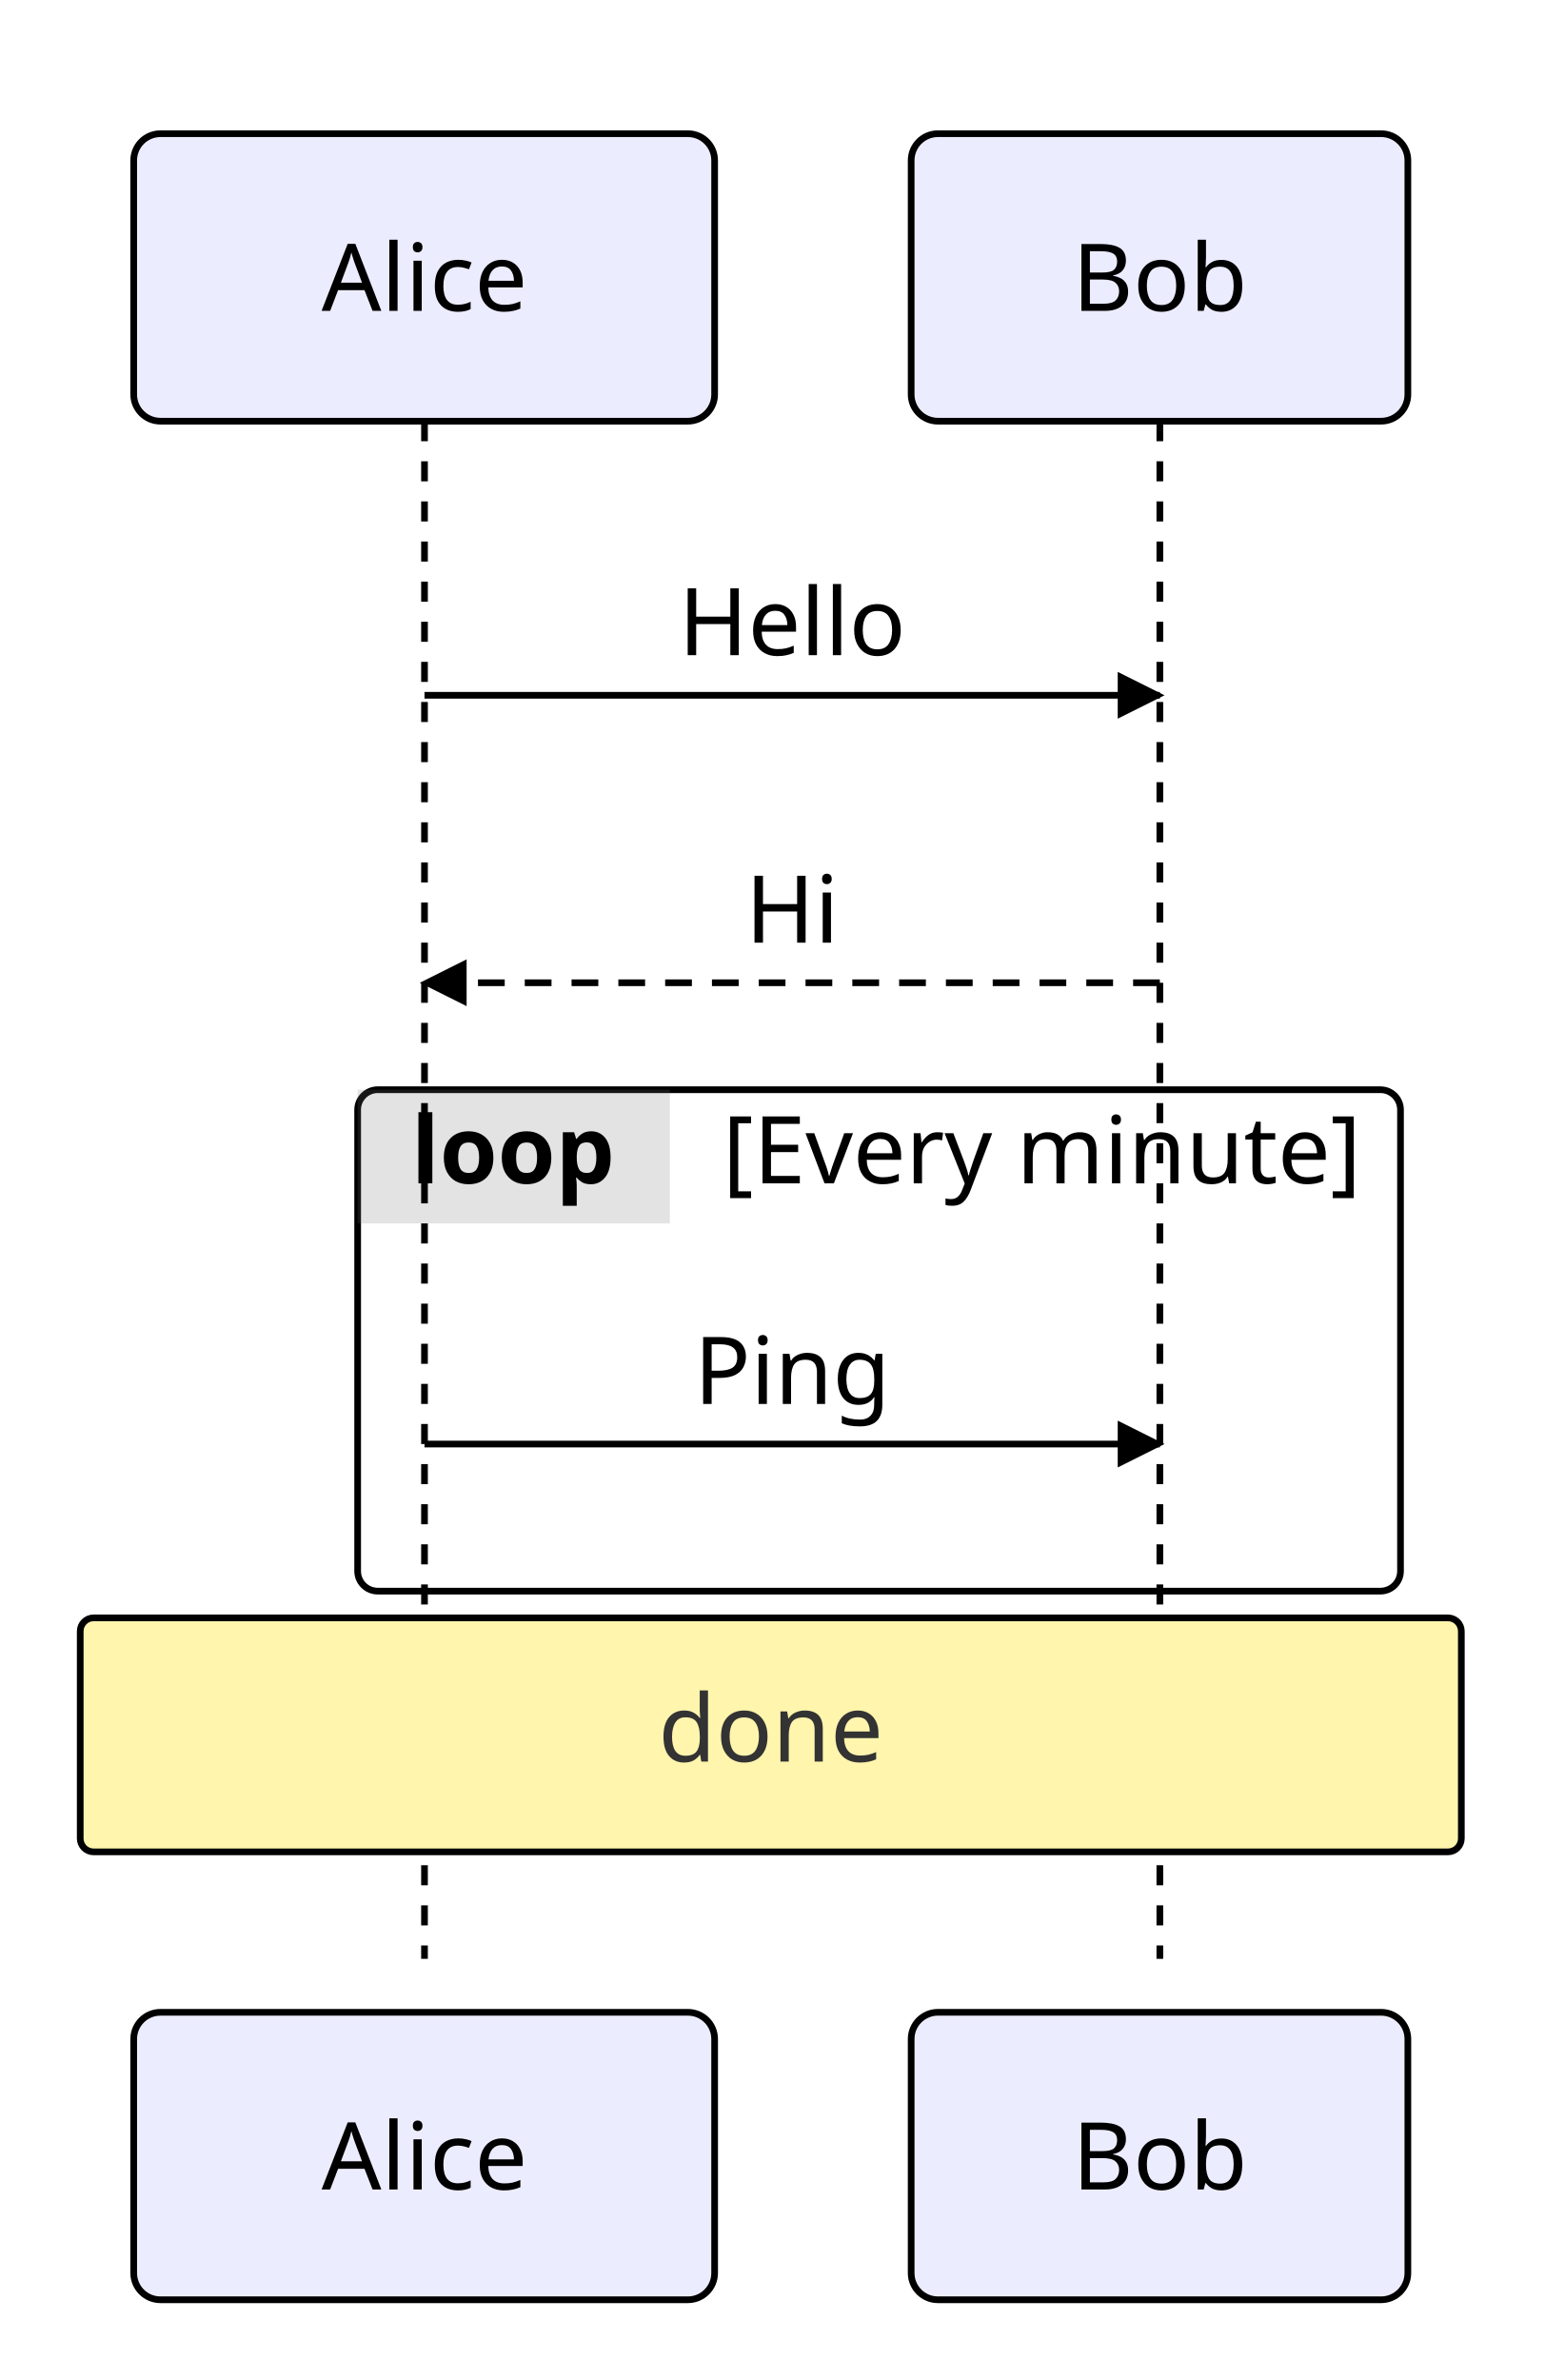
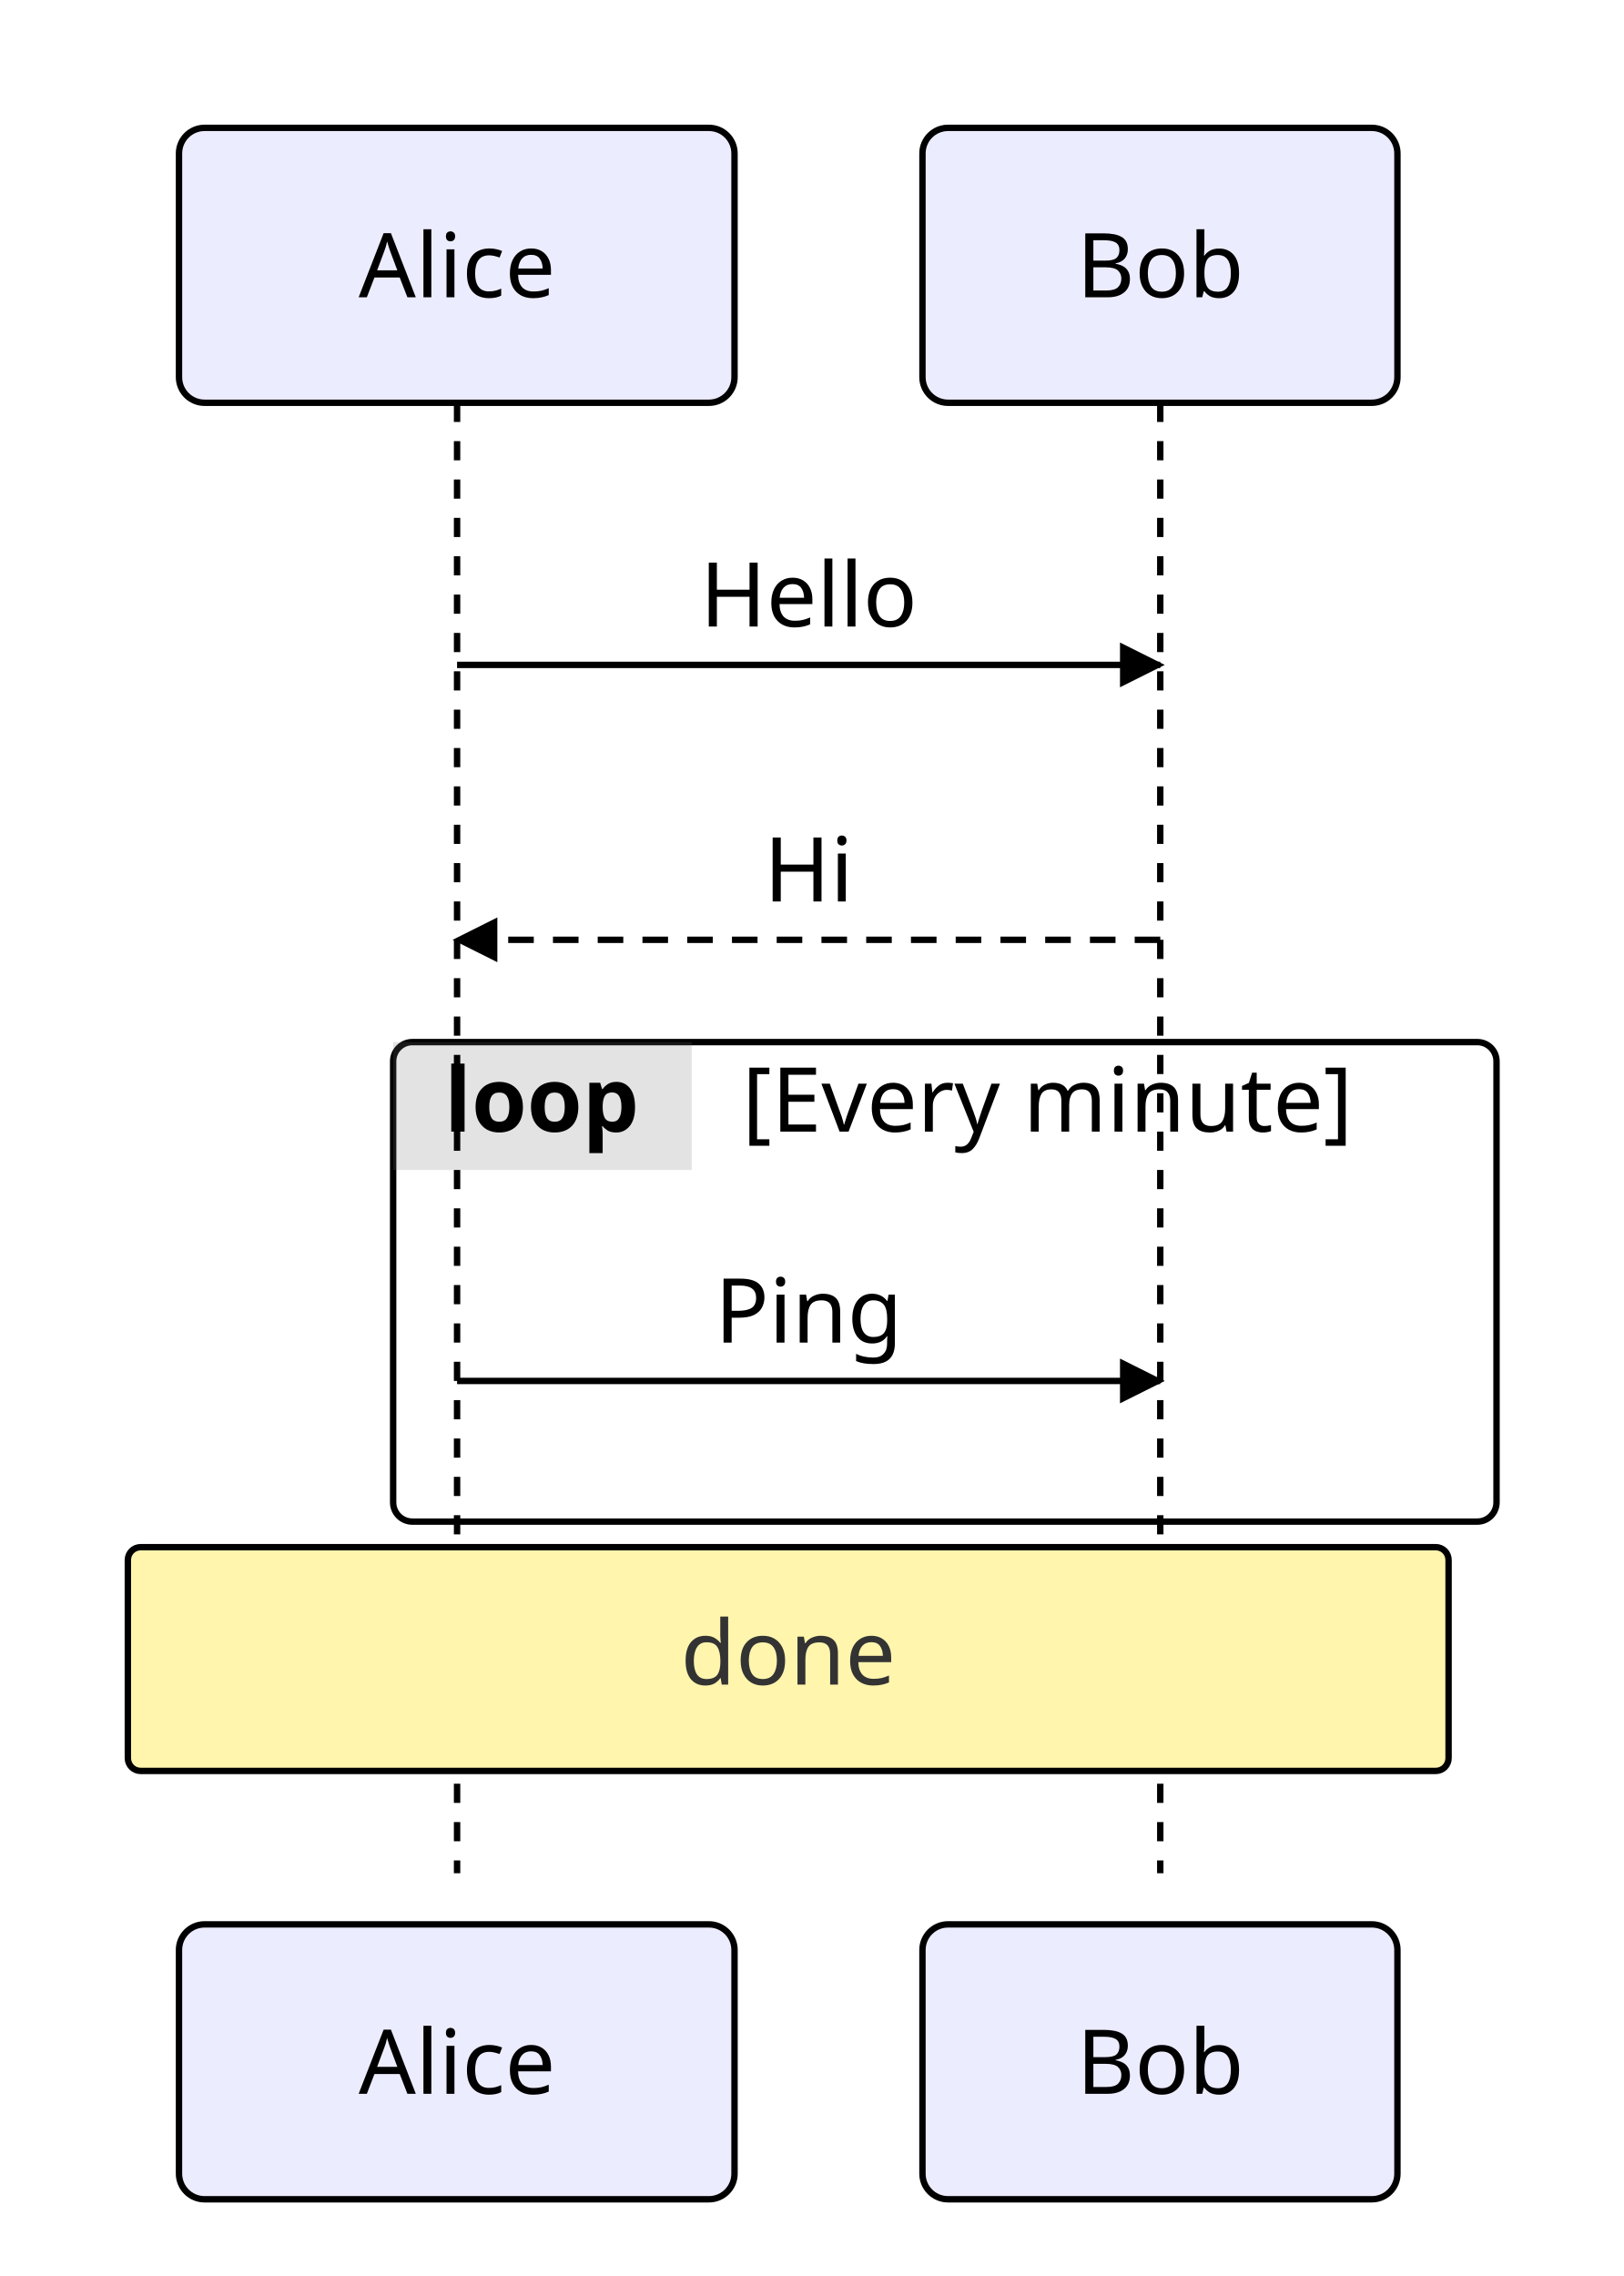
- <svg xmlns="http://www.w3.org/2000/svg" viewBox="0 0 231 356" width="231" height="356" style="font-family:sans-serif;font-size:14px">
+ <svg xmlns="http://www.w3.org/2000/svg" viewBox="0 0 254 356" width="254" height="356" style="font-family:sans-serif;font-size:14px">
  <defs>
    <marker id="mmd-seq-arrow" viewBox="0 0 10 10" refX="9" refY="5" markerWidth="7" markerHeight="7" orient="auto-start-reverse">
      <path d="M 0 0 L 10 5 L 0 10 z" fill="currentColor" />
    </marker>
    <marker id="mmd-cross" viewBox="0 0 10 10" refX="5" refY="5" markerWidth="8" markerHeight="8" orient="auto-start-reverse">
      <path d="M 1 1 L 9 9 M 9 1 L 1 9" stroke="currentColor" stroke-width="1.5" fill="none" />
    </marker>
    <marker id="mmd-async" viewBox="0 0 10 10" refX="9" refY="5" markerWidth="8" markerHeight="8" orient="auto-start-reverse">
      <path d="M 0 0 L 10 5 L 0 10" stroke="currentColor" stroke-width="1.5" fill="none" />
    </marker>
  </defs>
-   <rect x="53.5" y="163.0" width="156.0" height="75.0" fill="none" stroke="currentColor" stroke-width="1" rx="3" />
-   <rect x="53.5" y="163.0" width="46.7" height="20" fill="var(--mermaid-cluster-fill, #7773)" />
-   <text x="61.5" y="177.0" fill="currentColor" font-weight="bold">loop</text>
-   <text x="108.1" y="177.0" fill="currentColor">[Every minute]</text>
-   <line x1="63.5" y1="63.0" x2="63.5" y2="293.0" stroke="currentColor" stroke-dasharray="3 3" stroke-width="1" />
-   <line x1="173.5" y1="63.0" x2="173.5" y2="293.0" stroke="currentColor" stroke-dasharray="3 3" stroke-width="1" />
-   <line x1="63.5" y1="104.0" x2="173.5" y2="104.0" stroke="currentColor" marker-end="url(#mmd-seq-arrow)" />
-   <text x="118.5" y="98.0" text-anchor="middle" fill="currentColor">
-     <tspan x="118.5" dy="-0.0">Hello</tspan>
+   <rect x="61.5" y="163.0" width="172.6" height="75.0" fill="none" stroke="currentColor" stroke-width="1" rx="3" />
+   <rect x="61.5" y="163.0" width="46.7" height="20" fill="var(--mermaid-cluster-fill, #7773)" />
+   <text x="69.5" y="177.0" fill="currentColor" font-weight="bold">loop</text>
+   <text x="116.1" y="177.0" fill="currentColor">[Every minute]</text>
+   <line x1="71.5" y1="63.0" x2="71.5" y2="293.0" stroke="currentColor" stroke-dasharray="3 3" stroke-width="1" />
+   <line x1="181.5" y1="63.0" x2="181.5" y2="293.0" stroke="currentColor" stroke-dasharray="3 3" stroke-width="1" />
+   <line x1="71.5" y1="104.0" x2="181.5" y2="104.0" stroke="currentColor" marker-end="url(#mmd-seq-arrow)" />
+   <text x="126.5" y="98.0" text-anchor="middle" fill="currentColor">
+     <tspan x="126.5" dy="-0.0">Hello</tspan>
  </text>
-   <line x1="173.5" y1="147.0" x2="63.5" y2="147.0" stroke="currentColor" stroke-dasharray="4 3" marker-end="url(#mmd-seq-arrow)" />
-   <text x="118.5" y="141.0" text-anchor="middle" fill="currentColor">
-     <tspan x="118.5" dy="-0.0">Hi</tspan>
+   <line x1="181.5" y1="147.0" x2="71.5" y2="147.0" stroke="currentColor" stroke-dasharray="4 3" marker-end="url(#mmd-seq-arrow)" />
+   <text x="126.5" y="141.0" text-anchor="middle" fill="currentColor">
+     <tspan x="126.5" dy="-0.0">Hi</tspan>
  </text>
-   <line x1="63.5" y1="216.0" x2="173.5" y2="216.0" stroke="currentColor" marker-end="url(#mmd-seq-arrow)" />
-   <text x="118.5" y="210.0" text-anchor="middle" fill="currentColor">
-     <tspan x="118.5" dy="-0.0">Ping</tspan>
+   <line x1="71.5" y1="216.0" x2="181.5" y2="216.0" stroke="currentColor" marker-end="url(#mmd-seq-arrow)" />
+   <text x="126.5" y="210.0" text-anchor="middle" fill="currentColor">
+     <tspan x="126.5" dy="-0.0">Ping</tspan>
  </text>
-   <rect x="12.0" y="242.0" width="206.6" height="35.0" fill="var(--mermaid-note-fill, #fff5ad)" stroke="currentColor" rx="2" />
-   <text x="115.3" y="259.5" text-anchor="middle" fill="var(--mermaid-note-text, #333)">
-     <tspan x="115.3" dy="4.0">done</tspan>
+   <rect x="20.0" y="242.0" width="206.6" height="35.0" fill="var(--mermaid-note-fill, #fff5ad)" stroke="currentColor" rx="2" />
+   <text x="123.3" y="259.5" text-anchor="middle" fill="var(--mermaid-note-text, #333)">
+     <tspan x="123.3" dy="4.0">done</tspan>
  </text>
-   <rect x="20.0" y="20.0" width="86.9" height="43.0" fill="var(--mermaid-node-fill, #ececff)" stroke="currentColor" rx="4" />
-   <text x="63.5" y="41.5" text-anchor="middle" fill="currentColor">
-     <tspan x="63.5" dy="5.0">Alice</tspan>
+   <rect x="28.0" y="20.0" width="86.9" height="43.0" fill="var(--mermaid-node-fill, #ececff)" stroke="currentColor" rx="4" />
+   <text x="71.5" y="41.5" text-anchor="middle" fill="currentColor">
+     <tspan x="71.5" dy="5.0">Alice</tspan>
  </text>
-   <rect x="136.3" y="20.0" width="74.3" height="43.0" fill="var(--mermaid-node-fill, #ececff)" stroke="currentColor" rx="4" />
-   <text x="173.5" y="41.5" text-anchor="middle" fill="currentColor">
-     <tspan x="173.5" dy="5.0">Bob</tspan>
+   <rect x="144.3" y="20.0" width="74.3" height="43.0" fill="var(--mermaid-node-fill, #ececff)" stroke="currentColor" rx="4" />
+   <text x="181.5" y="41.5" text-anchor="middle" fill="currentColor">
+     <tspan x="181.5" dy="5.0">Bob</tspan>
  </text>
-   <rect x="20.0" y="301.0" width="86.9" height="43.0" fill="var(--mermaid-node-fill, #ececff)" stroke="currentColor" rx="4" />
-   <text x="63.5" y="322.5" text-anchor="middle" fill="currentColor">
-     <tspan x="63.5" dy="5.0">Alice</tspan>
+   <rect x="28.0" y="301.0" width="86.9" height="43.0" fill="var(--mermaid-node-fill, #ececff)" stroke="currentColor" rx="4" />
+   <text x="71.5" y="322.5" text-anchor="middle" fill="currentColor">
+     <tspan x="71.5" dy="5.0">Alice</tspan>
  </text>
-   <rect x="136.3" y="301.0" width="74.3" height="43.0" fill="var(--mermaid-node-fill, #ececff)" stroke="currentColor" rx="4" />
-   <text x="173.5" y="322.5" text-anchor="middle" fill="currentColor">
-     <tspan x="173.5" dy="5.0">Bob</tspan>
+   <rect x="144.3" y="301.0" width="74.3" height="43.0" fill="var(--mermaid-node-fill, #ececff)" stroke="currentColor" rx="4" />
+   <text x="181.5" y="322.5" text-anchor="middle" fill="currentColor">
+     <tspan x="181.5" dy="5.0">Bob</tspan>
  </text>
</svg>
